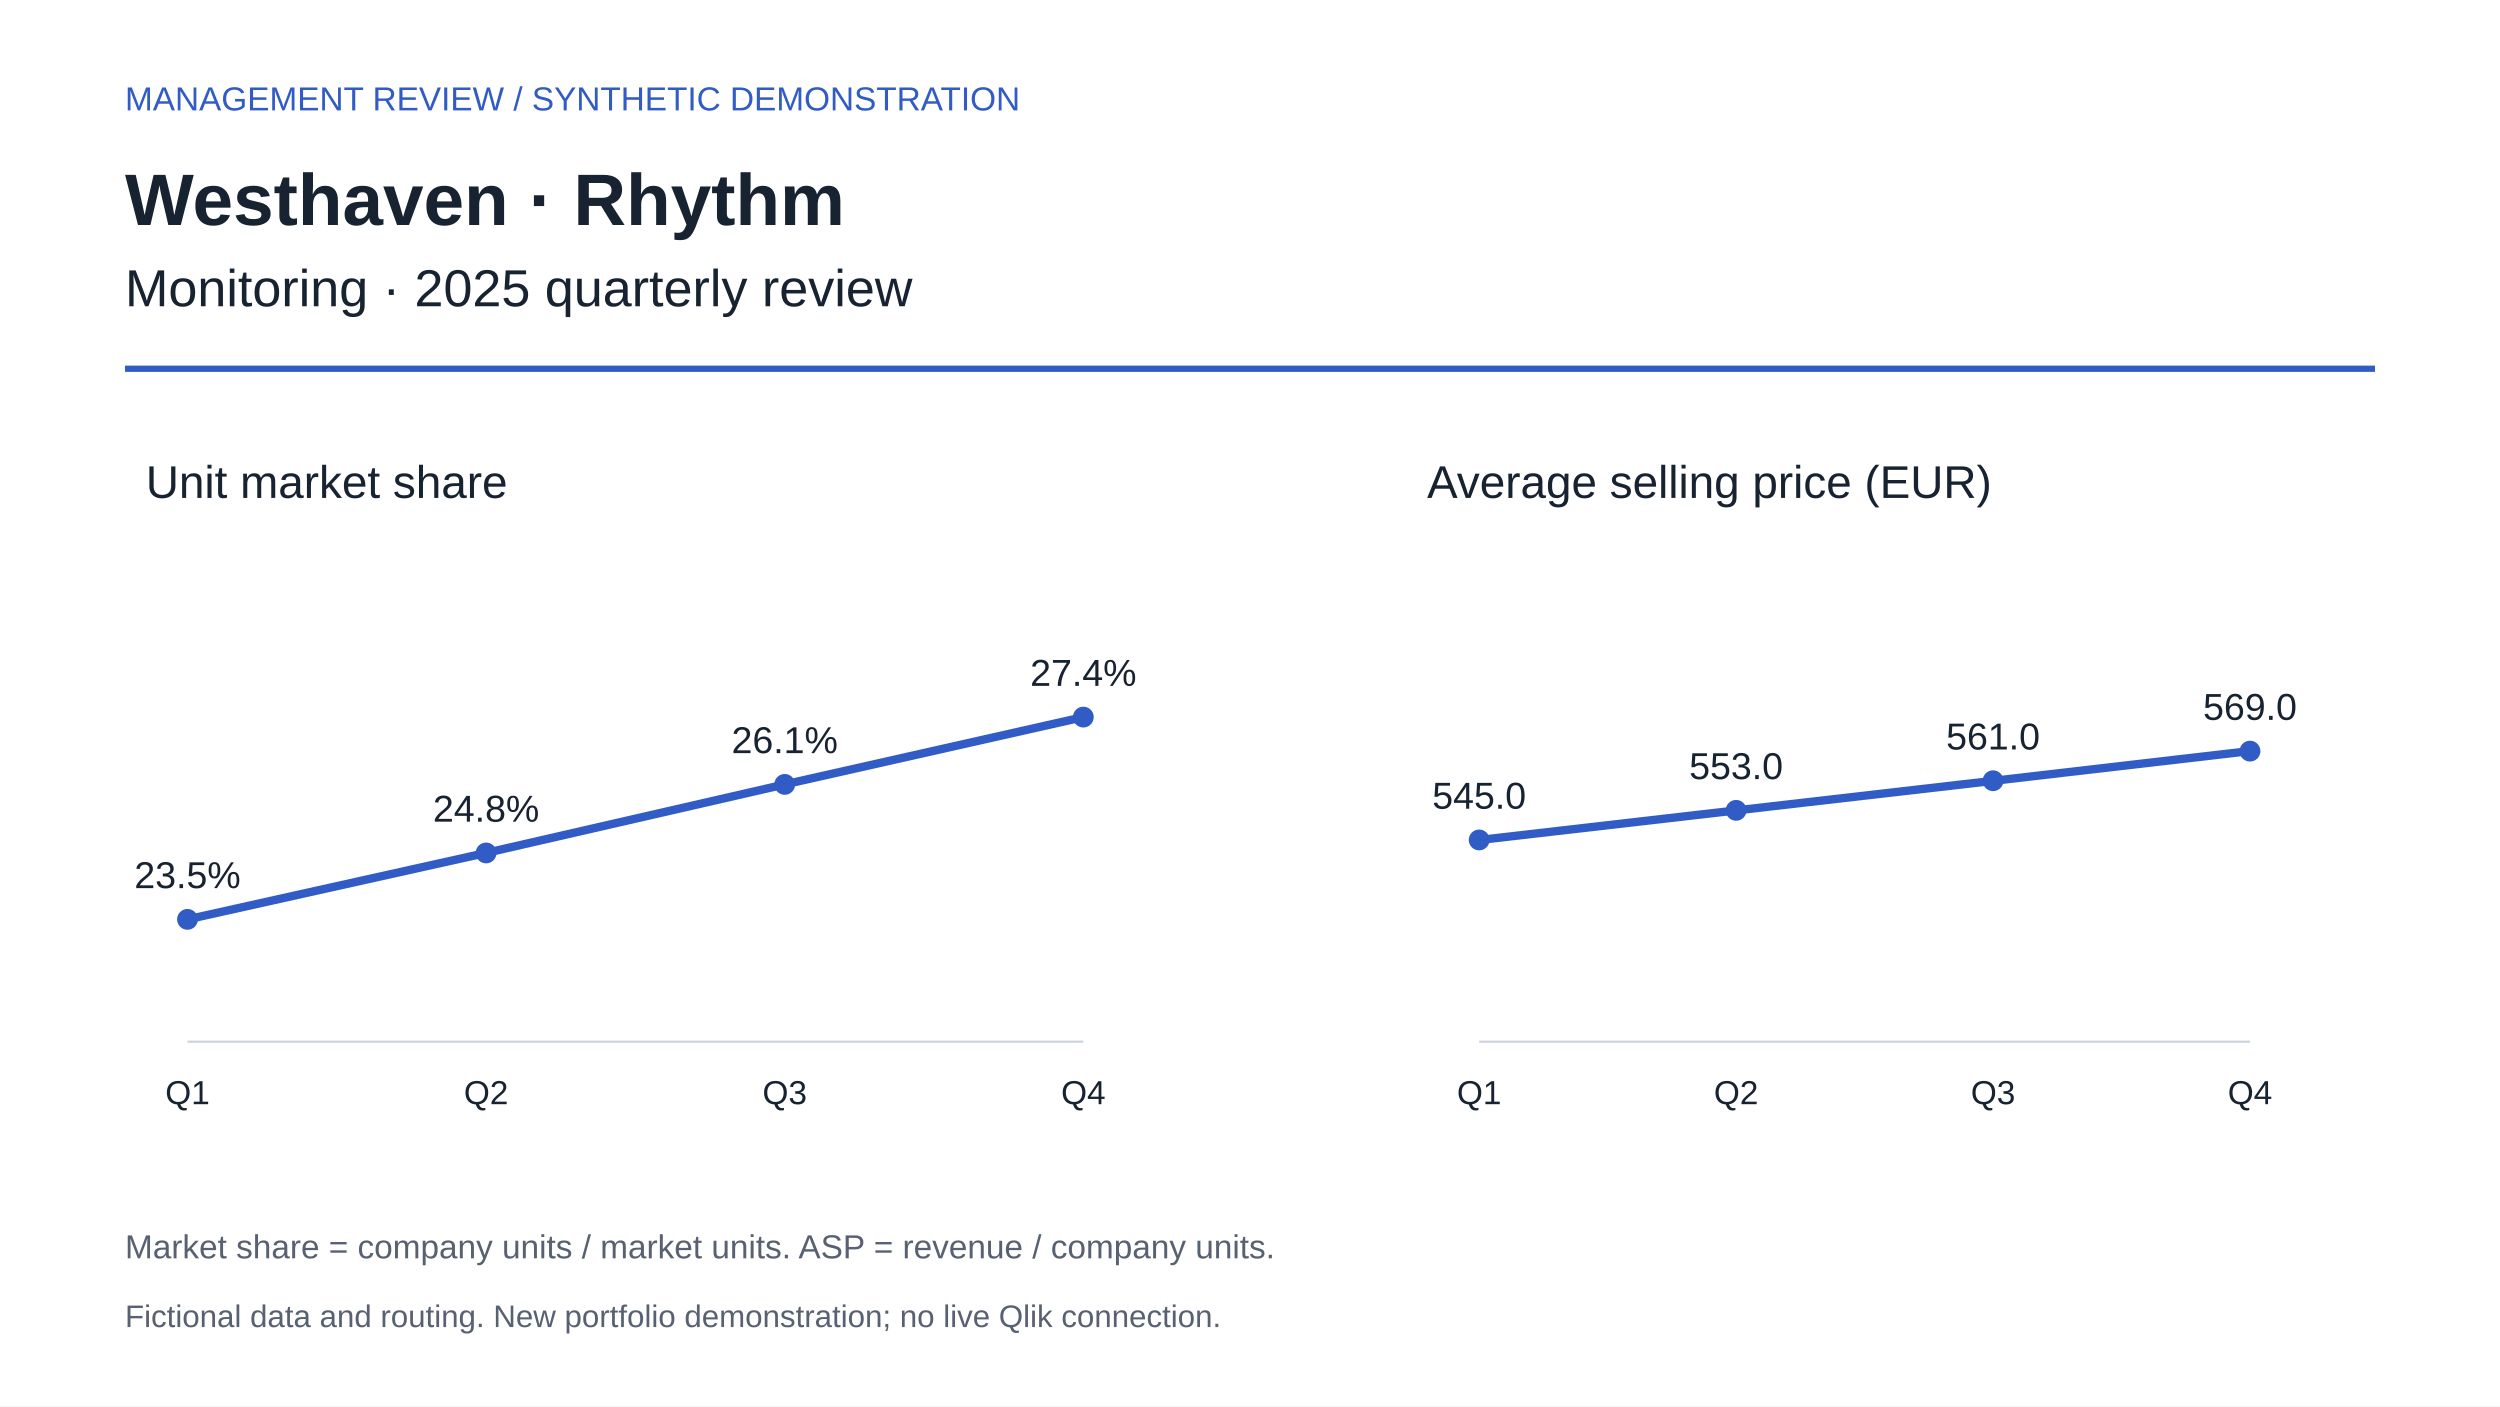
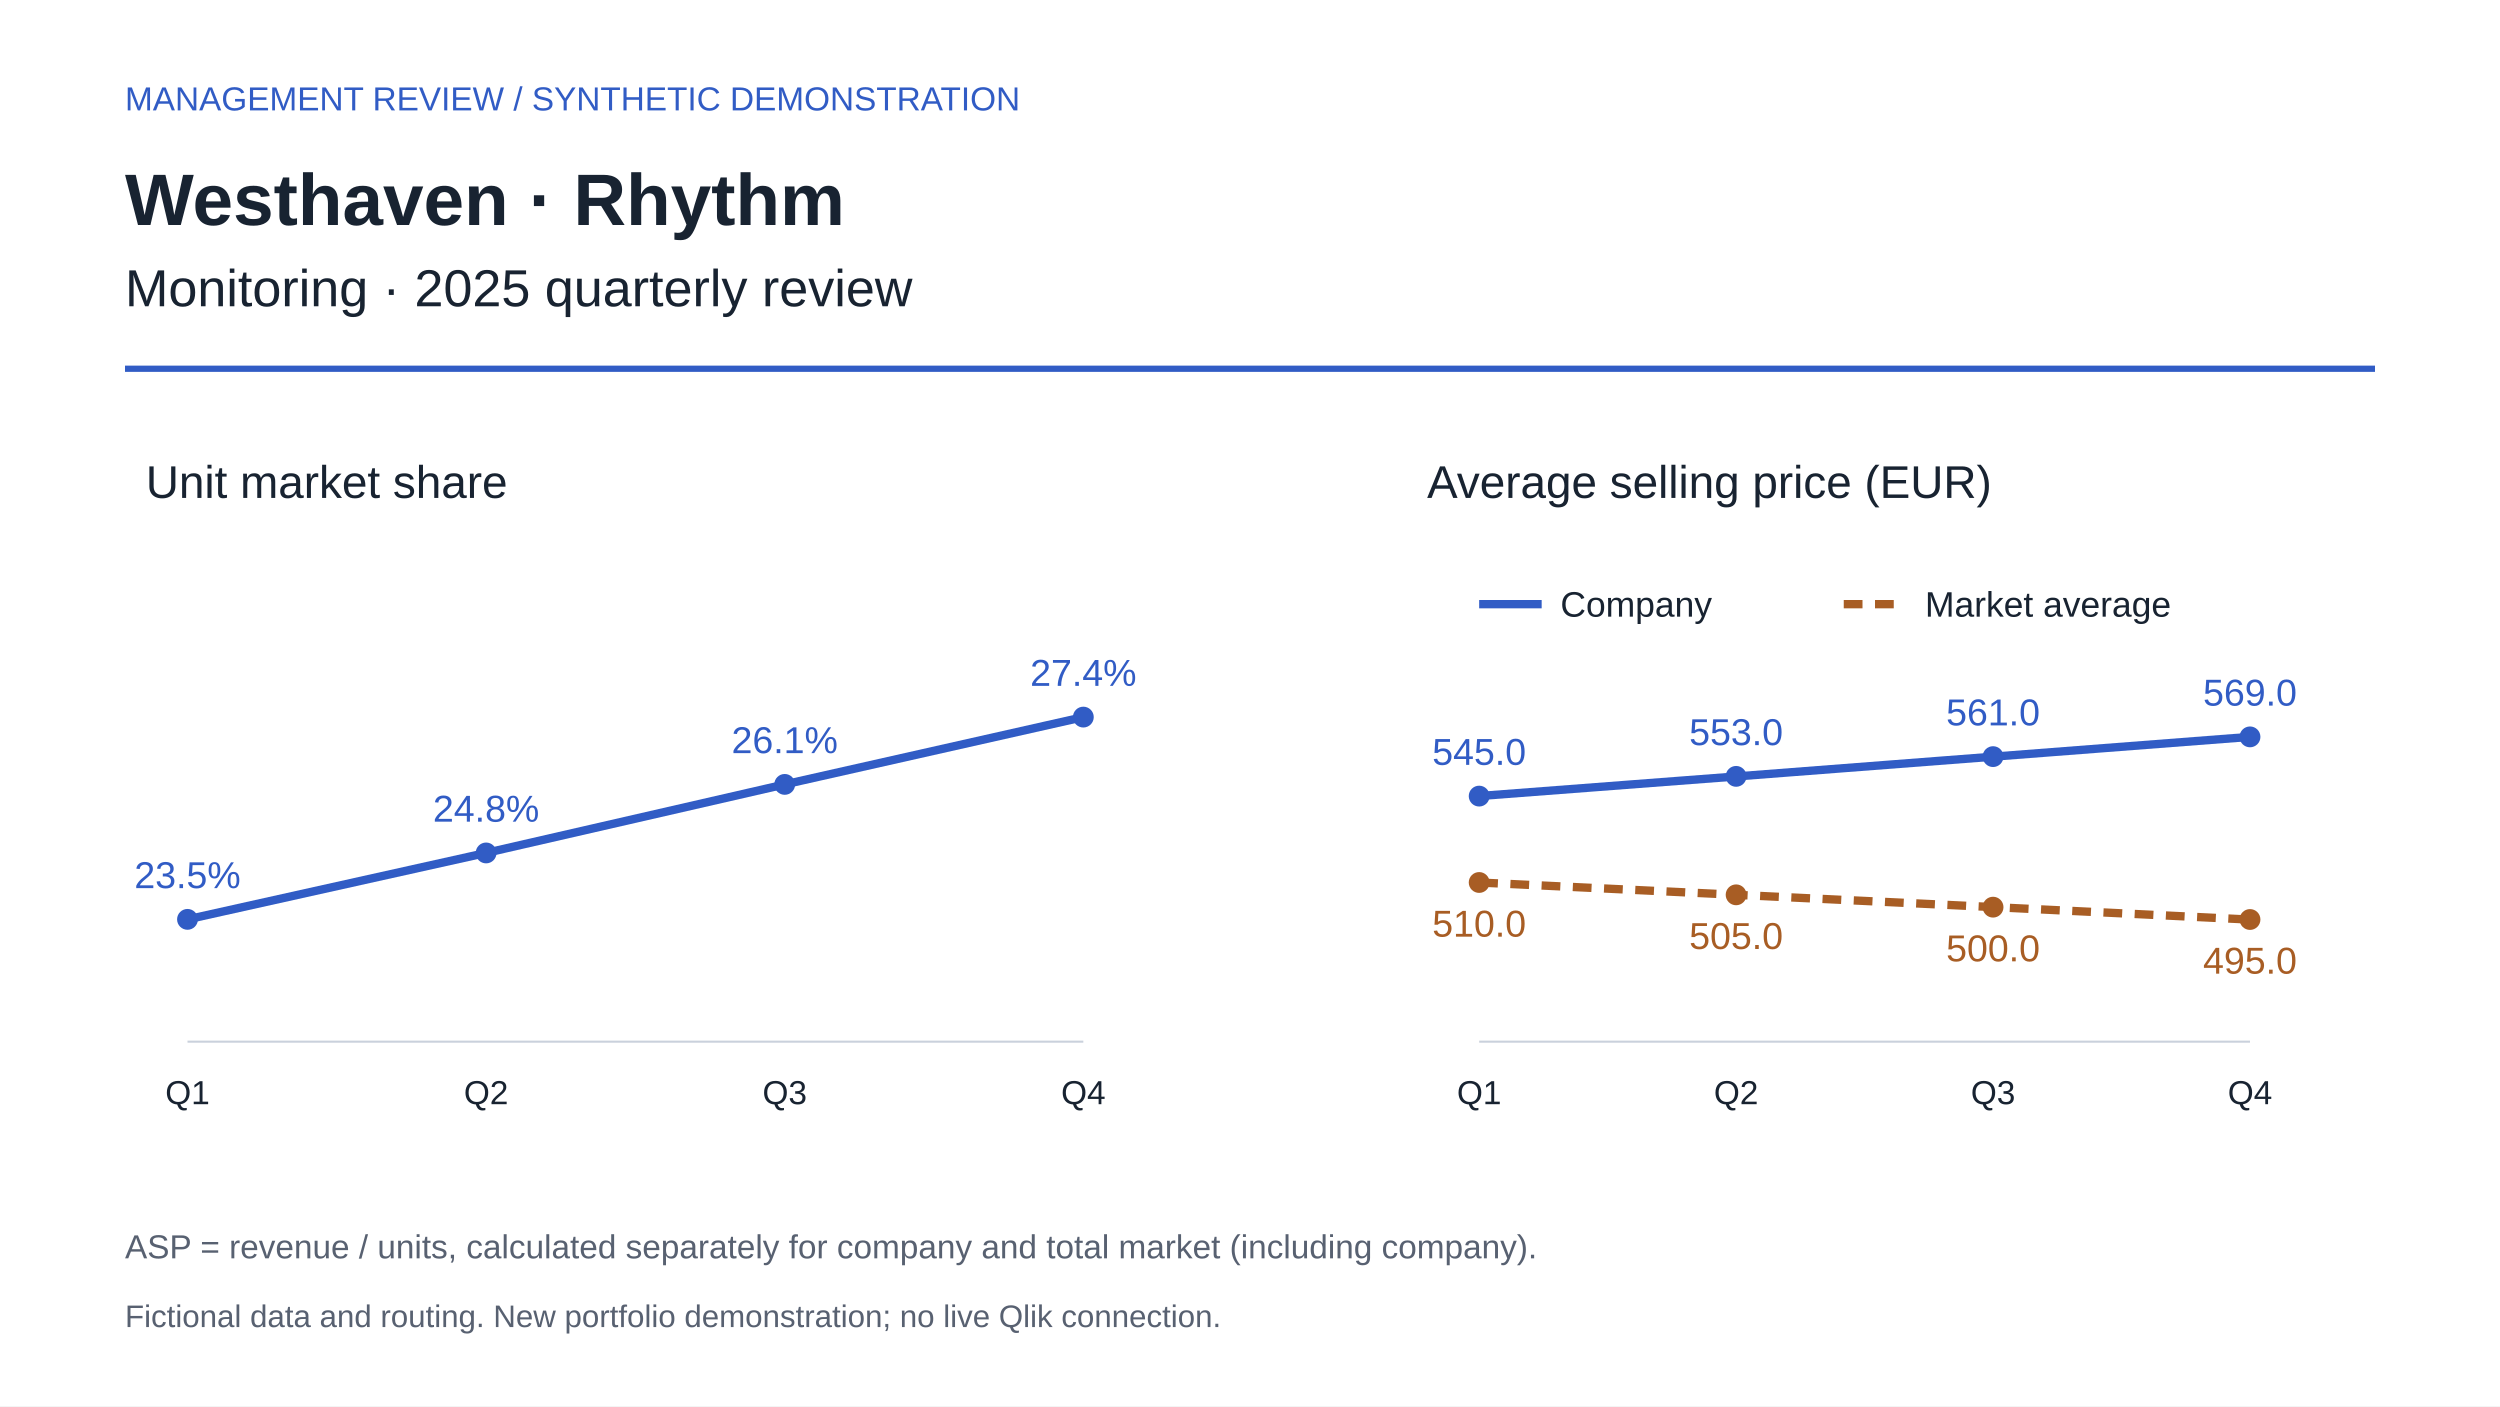
<svg xmlns="http://www.w3.org/2000/svg" width="1200" height="675" viewBox="0 0 1200 675">
  <rect width="1200" height="675" fill="#fff" />
  <g font-family="Arial,sans-serif" fill="#182331">
    <text x="60" y="53" font-size="16" fill="#315cc5">MANAGEMENT REVIEW / SYNTHETIC DEMONSTRATION</text>
    <text x="60" y="108" font-size="35" font-weight="700">Westhaven · Rhythm</text>
    <text x="60" y="147" font-size="25">Monitoring · 2025 quarterly review</text>
    <line x1="60" y1="177" x2="1140" y2="177" stroke="#315cc5" stroke-width="3" />
    <text x="70" y="239" font-size="22">Unit market share</text>
    <text x="685" y="239" font-size="22">Average selling price (EUR)</text>
    <line x1="90" y1="500" x2="520" y2="500" stroke="#cad1dc" />
    <polyline points="90.0,441.3 233.3,409.4 376.7,376.5 520.0,344.2" fill="none" stroke="#315cc5" stroke-width="4" />
    <circle cx="90.0" cy="441.294" r="5" fill="#315cc5" />
-     <text x="90.0" y="426.294" text-anchor="middle" font-size="18">23.5%</text>
+     <text x="90.0" y="426.294" text-anchor="middle" font-size="18" fill="#315cc5">23.5%</text>
+     <circle cx="233.333" cy="409.416" r="5" fill="#315cc5" />
+     <text x="233.333" y="394.416" text-anchor="middle" font-size="18" fill="#315cc5">24.8%</text>
+     <circle cx="376.667" cy="376.511" r="5" fill="#315cc5" />
+     <text x="376.667" y="361.511" text-anchor="middle" font-size="18" fill="#315cc5">26.1%</text>
+     <circle cx="520.0" cy="344.207" r="5" fill="#315cc5" />
+     <text x="520.0" y="329.207" text-anchor="middle" font-size="18" fill="#315cc5">27.4%</text>
    <text x="90.0" y="530" text-anchor="middle" font-size="16">Q1</text>
-     <circle cx="233.333" cy="409.416" r="5" fill="#315cc5" />
-     <text x="233.333" y="394.416" text-anchor="middle" font-size="18">24.8%</text>
    <text x="233.333" y="530" text-anchor="middle" font-size="16">Q2</text>
-     <circle cx="376.667" cy="376.511" r="5" fill="#315cc5" />
-     <text x="376.667" y="361.511" text-anchor="middle" font-size="18">26.1%</text>
    <text x="376.667" y="530" text-anchor="middle" font-size="16">Q3</text>
-     <circle cx="520.0" cy="344.207" r="5" fill="#315cc5" />
-     <text x="520.0" y="329.207" text-anchor="middle" font-size="18">27.4%</text>
    <text x="520.0" y="530" text-anchor="middle" font-size="16">Q4</text>
    <line x1="710" y1="500" x2="1080" y2="500" stroke="#cad1dc" />
-     <polyline points="710.0,403.2 833.3,389.0 956.7,374.8 1080.0,360.5" fill="none" stroke="#315cc5" stroke-width="4" />
-     <circle cx="710.0" cy="403.179" r="5" fill="#315cc5" />
-     <text x="710.0" y="388.179" text-anchor="middle" font-size="18">545.0</text>
+     <polyline points="710.0,382.1 833.3,372.7 956.7,363.2 1080.0,353.7" fill="none" stroke="#315cc5" stroke-width="4" />
+     <circle cx="710.0" cy="382.132" r="5" fill="#315cc5" />
+     <text x="710.0" y="367.132" text-anchor="middle" font-size="18" fill="#315cc5">545.0</text>
+     <circle cx="833.333" cy="372.655" r="5" fill="#315cc5" />
+     <text x="833.333" y="357.655" text-anchor="middle" font-size="18" fill="#315cc5">553.0</text>
+     <circle cx="956.667" cy="363.179" r="5" fill="#315cc5" />
+     <text x="956.667" y="348.179" text-anchor="middle" font-size="18" fill="#315cc5">561.0</text>
+     <circle cx="1080.0" cy="353.702" r="5" fill="#315cc5" />
+     <text x="1080.0" y="338.702" text-anchor="middle" font-size="18" fill="#315cc5">569.0</text>
+     <polyline points="710.0,423.6 833.3,429.5 956.7,435.4 1080.0,441.4" fill="none" stroke="#a85d24" stroke-width="4" stroke-dasharray="9 6" />
+     <circle cx="710.0" cy="423.593" r="5" fill="#a85d24" />
+     <text x="710.0" y="449.593" text-anchor="middle" font-size="18" fill="#a85d24">510.0</text>
+     <circle cx="833.333" cy="429.516" r="5" fill="#a85d24" />
+     <text x="833.333" y="455.516" text-anchor="middle" font-size="18" fill="#a85d24">505.0</text>
+     <circle cx="956.667" cy="435.439" r="5" fill="#a85d24" />
+     <text x="956.667" y="461.439" text-anchor="middle" font-size="18" fill="#a85d24">500.0</text>
+     <circle cx="1080.0" cy="441.362" r="5" fill="#a85d24" />
+     <text x="1080.0" y="467.362" text-anchor="middle" font-size="18" fill="#a85d24">495.0</text>
    <text x="710.0" y="530" text-anchor="middle" font-size="16">Q1</text>
-     <circle cx="833.333" cy="388.967" r="5" fill="#315cc5" />
-     <text x="833.333" y="373.967" text-anchor="middle" font-size="18">553.0</text>
    <text x="833.333" y="530" text-anchor="middle" font-size="16">Q2</text>
-     <circle cx="956.667" cy="374.755" r="5" fill="#315cc5" />
-     <text x="956.667" y="359.755" text-anchor="middle" font-size="18">561.0</text>
    <text x="956.667" y="530" text-anchor="middle" font-size="16">Q3</text>
-     <circle cx="1080.0" cy="360.542" r="5" fill="#315cc5" />
-     <text x="1080.0" y="345.542" text-anchor="middle" font-size="18">569.0</text>
    <text x="1080.0" y="530" text-anchor="middle" font-size="16">Q4</text>
-     <text x="60" y="604" font-size="16" fill="#586171">Market share = company units / market units. ASP = revenue / company units.</text>
+     <line x1="710" y1="290" x2="740" y2="290" stroke="#315cc5" stroke-width="4" />
+     <text x="749" y="296" font-size="17">Company</text>
+     <line x1="885" y1="290" x2="915" y2="290" stroke="#a85d24" stroke-width="4" stroke-dasharray="9 6" />
+     <text x="924" y="296" font-size="17">Market average</text>
+     <text x="60" y="604" font-size="16" fill="#586171">ASP = revenue / units, calculated separately for company and total market (including company).</text>
    <text x="60" y="637" font-size="15" fill="#586171">Fictional data and routing. New portfolio demonstration; no live Qlik connection.</text>
  </g>
</svg>
